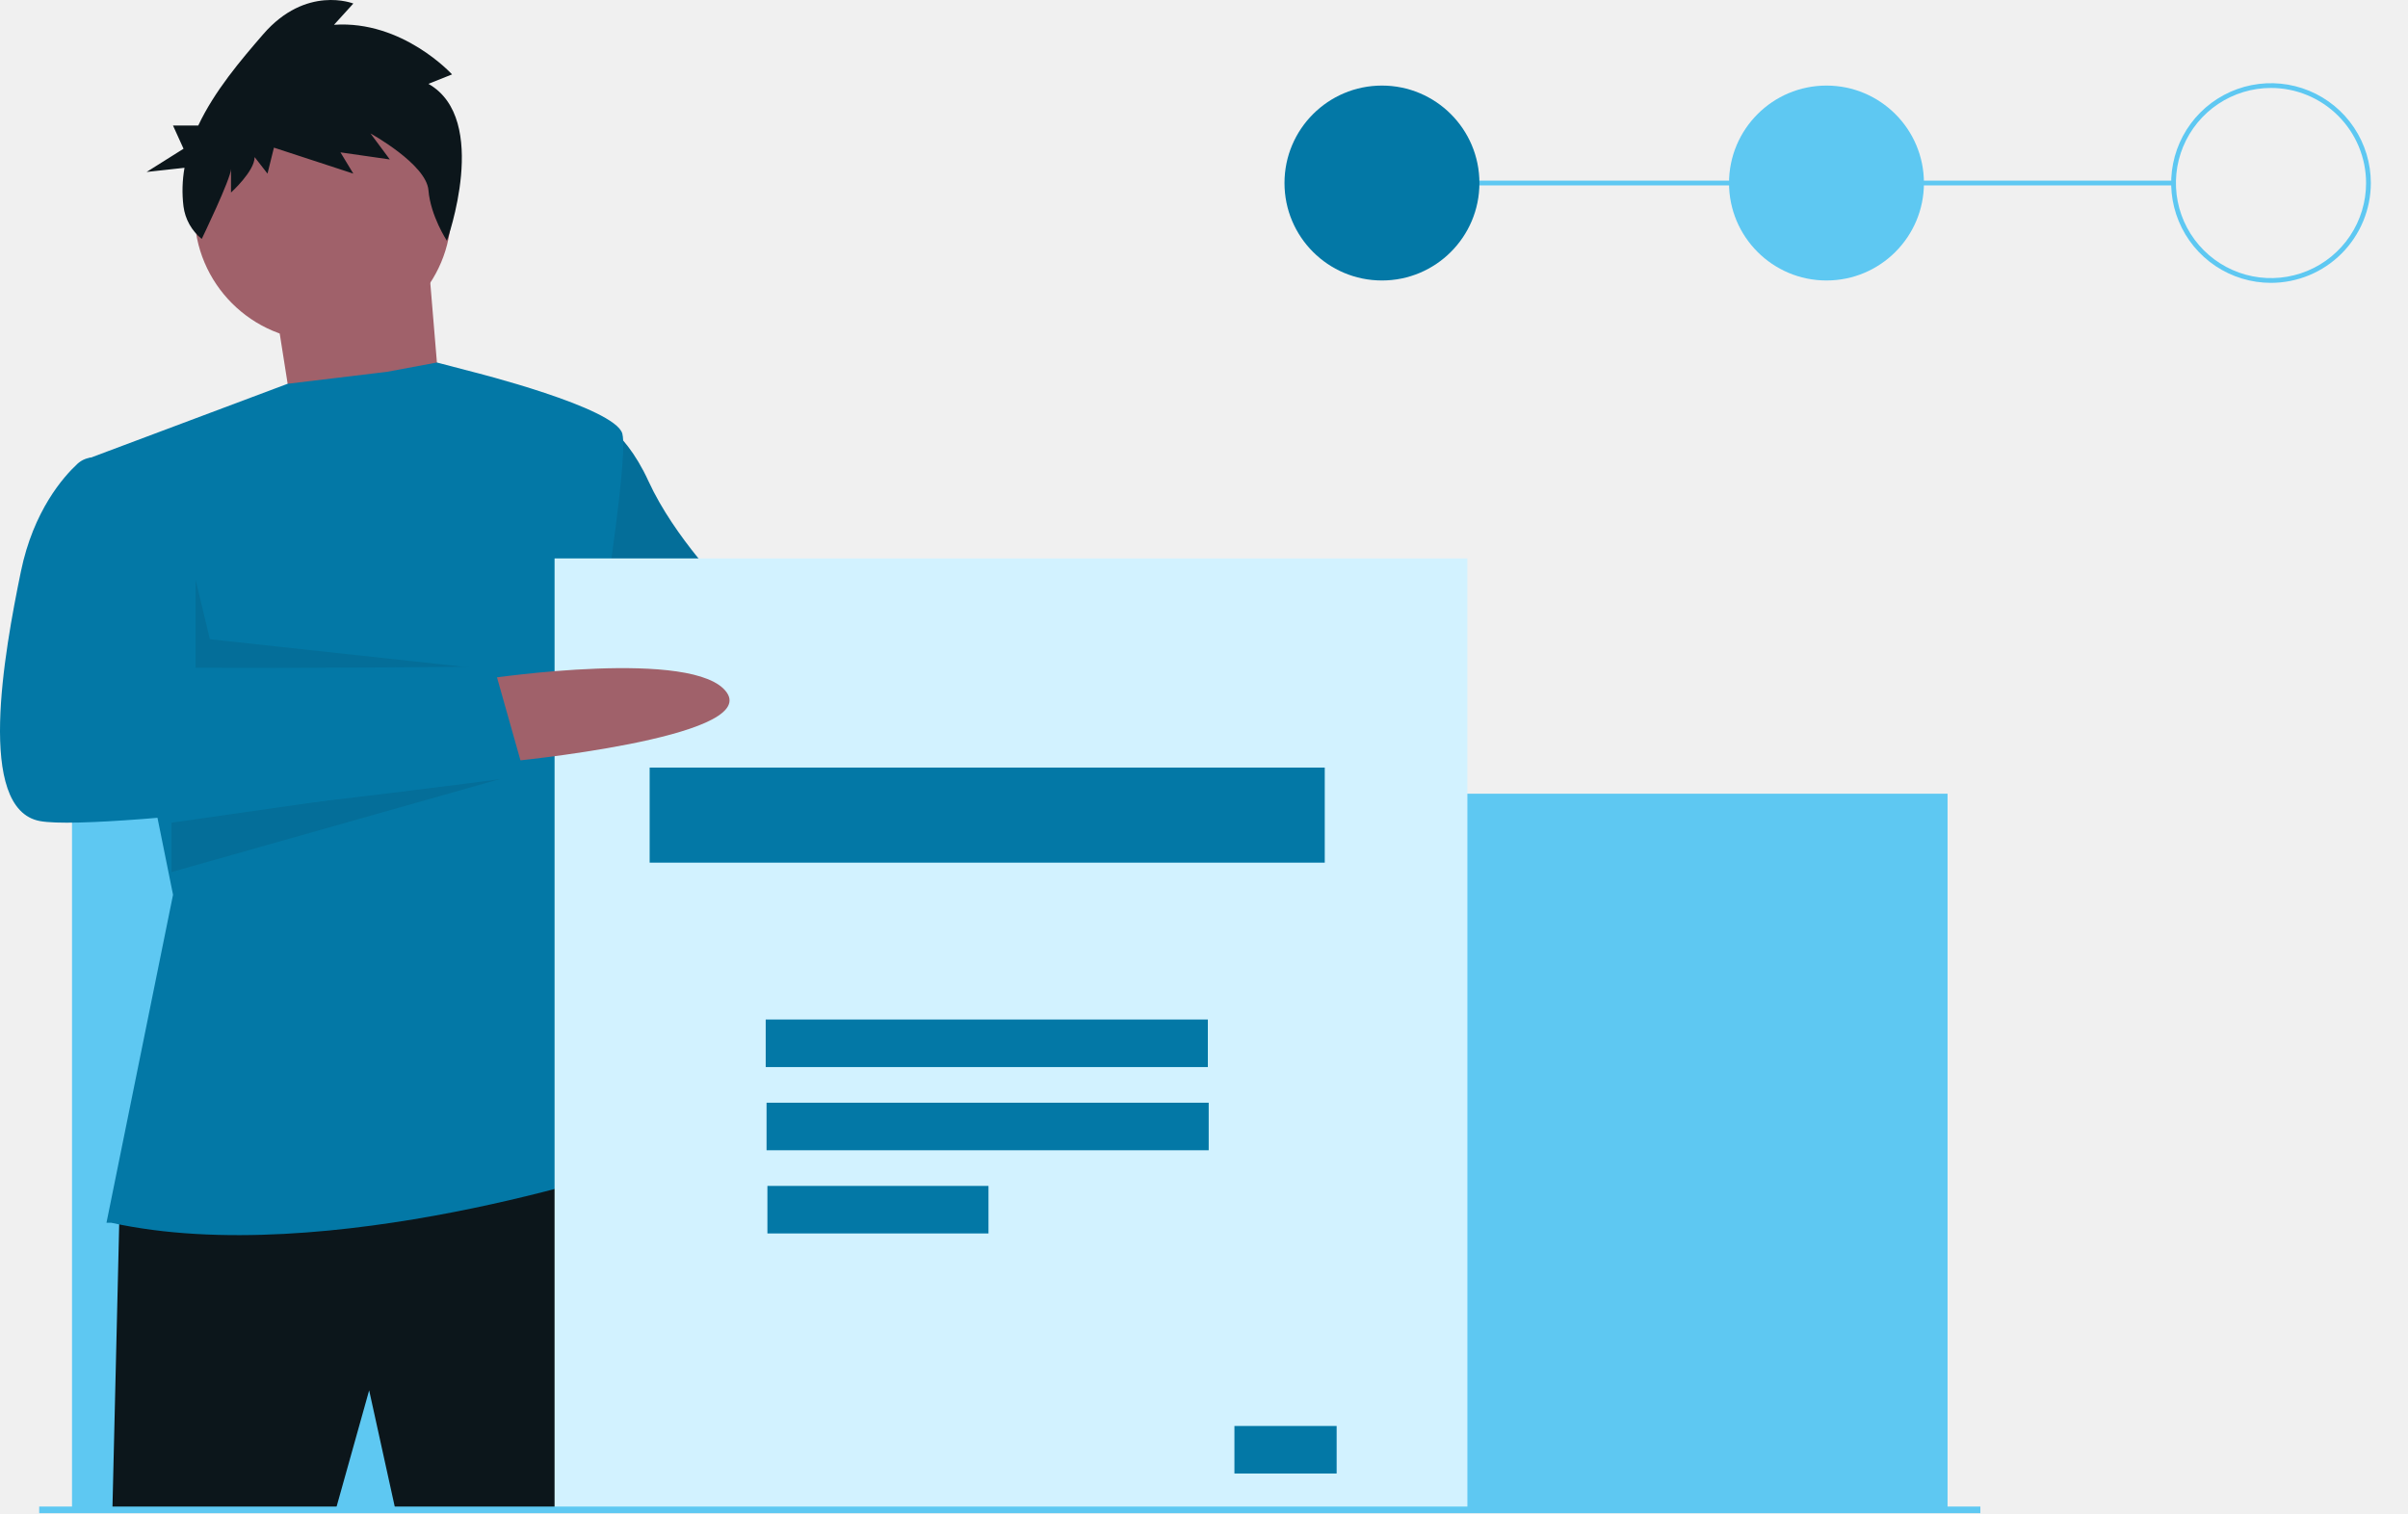
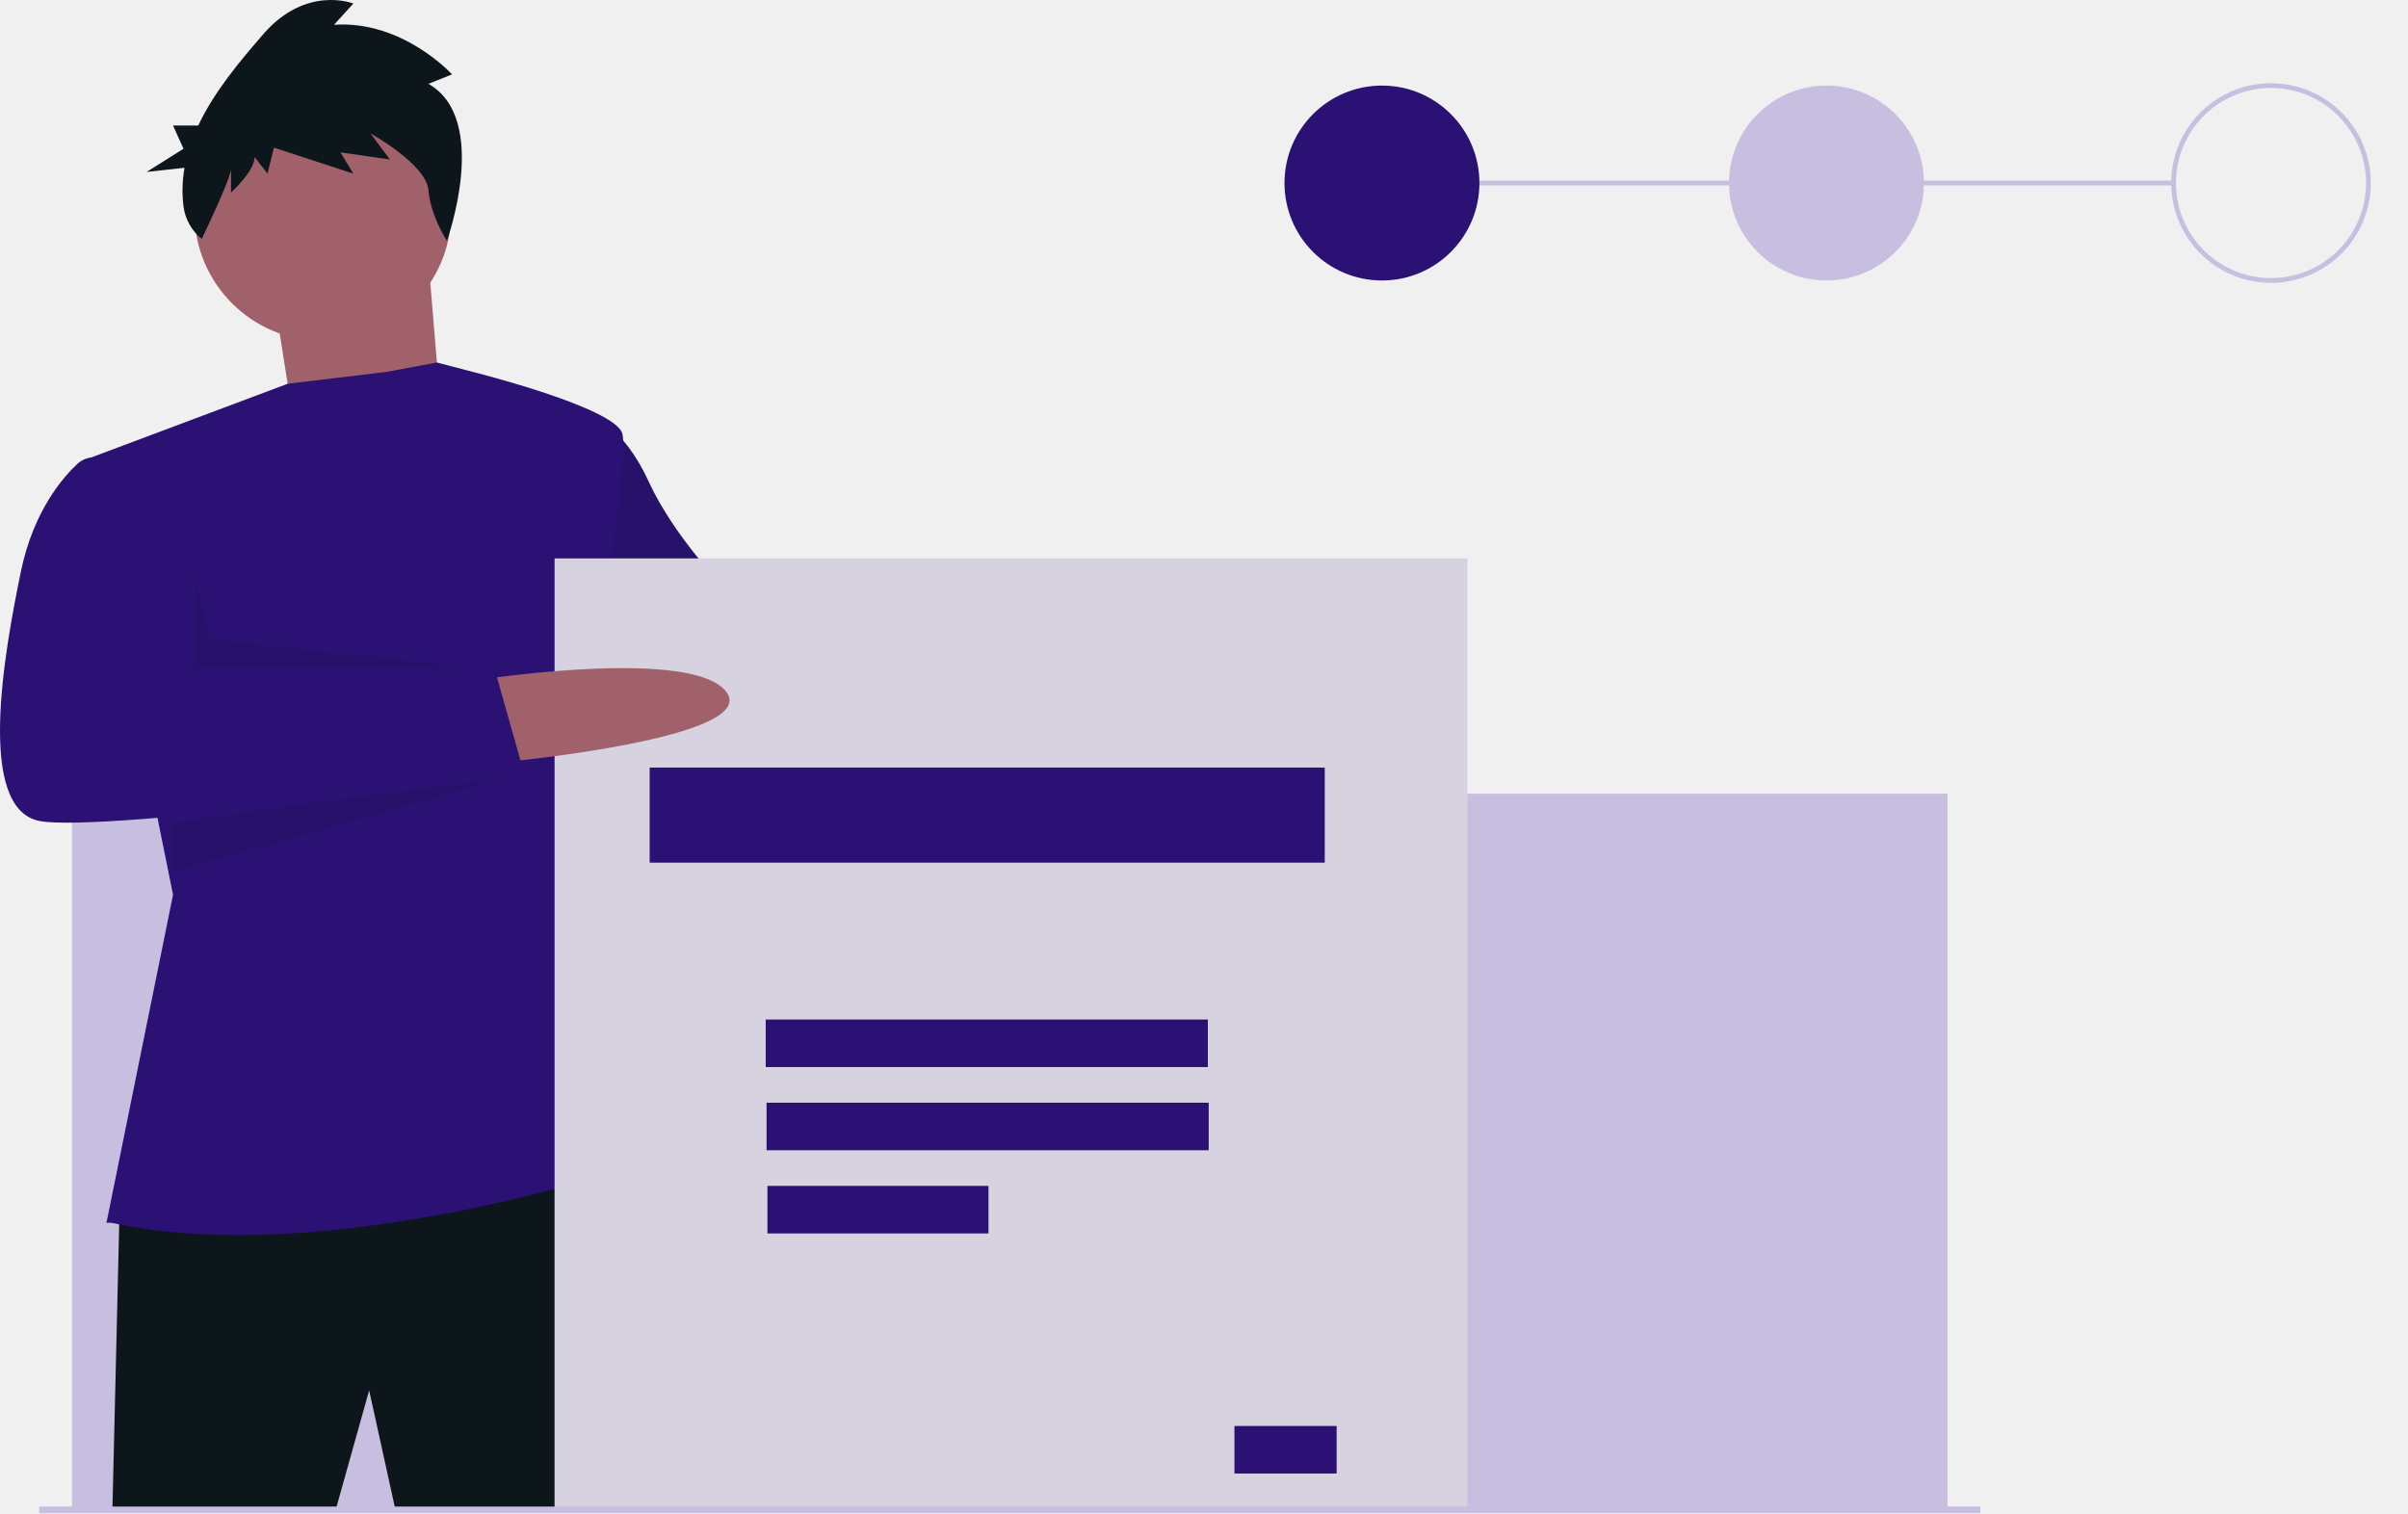
<svg xmlns="http://www.w3.org/2000/svg" width="471" height="296" viewBox="0 0 471 296" fill="none">
  <g clip-path="url(#clip0)">
    <path d="M176.124 123.882C176.124 123.882 214.716 125.741 217.041 139.225C219.365 152.709 171.939 140.62 171.939 140.62L176.124 123.882Z" fill="#A0616A" />
-     <path d="M115.214 81.105C115.214 81.105 121.724 82.965 126.838 94.124C131.953 105.283 142.182 115.512 142.182 115.512L183.563 123.417L176.589 144.34L137.067 139.225L112.424 125.276L115.214 81.105Z" fill="#0378A6" />
+     <path d="M115.214 81.105C115.214 81.105 121.724 82.965 126.838 94.124C131.953 105.283 142.182 115.512 142.182 115.512L183.563 123.417L176.589 144.34L137.067 139.225L112.424 125.276L115.214 81.105Z" fill="#2A1173" />
    <path opacity="0.1" d="M115.214 81.105C115.214 81.105 121.724 82.965 126.838 94.124C131.953 105.283 142.182 115.512 142.182 115.512L183.563 123.417L176.589 144.34L137.067 139.225L112.424 125.276L115.214 81.105Z" fill="#0C161B" />
-     <path d="M380.939 155.266H14.085V295.22H380.939V155.266Z" fill="#5EC8F2" />
+     <path d="M380.939 155.266H14.085V295.22H380.939V155.266Z" fill="#C8BEE0" />
    <path d="M53.839 59.717L58.024 86.22L86.852 87.615L83.597 48.558L53.839 59.717Z" fill="#A0616A" />
    <path d="M23.384 236.635L21.989 295.22H65.696L72.205 271.972L77.32 295.22H122.886C122.886 295.22 123.816 228.265 118.701 227.8C113.587 227.335 23.384 236.635 23.384 236.635Z" fill="#0C161B" />
    <path d="M63.139 66.691C77.005 66.691 88.246 55.45 88.246 41.584C88.246 27.717 77.005 16.476 63.139 16.476C49.272 16.476 38.031 27.717 38.031 41.584C38.031 55.45 49.272 66.691 63.139 66.691Z" fill="#A0616A" />
-     <path d="M20.827 239.192L33.846 175.027L16.642 89.939L56.264 75.072L75.692 72.736L85.46 70.912L92.431 72.736C92.431 72.736 120.329 79.71 121.724 84.825C123.118 89.939 116.144 131.786 116.144 131.786L109.635 166.193L124.048 228.033C124.048 228.033 64.068 248.491 21.757 239.192H20.827Z" fill="#0378A6" />
+     <path d="M20.827 239.192L33.846 175.027L16.642 89.939L56.264 75.072L75.692 72.736L85.46 70.912L92.431 72.736C92.431 72.736 120.329 79.71 121.724 84.825C123.118 89.939 116.144 131.786 116.144 131.786L109.635 166.193L124.048 228.033C124.048 228.033 64.068 248.491 21.757 239.192H20.827Z" fill="#2A1173" />
    <path opacity="0.1" d="M38.263 113.42V130.623L93.125 130.698L41.053 125.044L38.263 113.42Z" fill="#0C161B" />
    <path opacity="0.1" d="M33.551 160.932L102.428 151.082L33.551 170.589V160.932Z" fill="#0C161B" />
    <path opacity="0.1" d="M142.879 115.745L135.495 142.352L147.994 116.622L142.879 115.745Z" fill="#0C161B" />
    <path d="M83.802 16.403L88.419 14.554C88.419 14.554 78.765 3.926 65.333 4.85L69.111 0.691C69.111 0.691 59.877 -3.006 51.482 6.699C47.069 11.8 41.963 17.796 38.781 24.551H33.836L35.9 29.095L28.677 33.639L36.09 32.823C35.648 35.311 35.581 37.851 35.889 40.36C36.207 42.869 37.487 45.156 39.46 46.739C39.46 46.739 45.186 34.887 45.186 33.039V37.66C45.186 37.66 49.803 33.501 49.803 30.728L52.322 33.963L53.581 28.88L69.111 33.963L66.593 29.804L76.247 31.19L72.469 26.107C72.469 26.107 83.382 32.114 83.802 37.198C84.222 42.281 87.416 47.097 87.416 47.097C87.416 47.097 95.974 23.334 83.802 16.403Z" fill="#0C161B" />
-     <path d="M287.017 109.235H108.472V295.684H287.017V109.235Z" fill="#D2F2FF" />
-     <path d="M259.119 150.152H127.071V168.75H259.119V150.152Z" fill="#0378A6" />
-     <path d="M236.252 199.438H149.771V208.737H236.252V199.438Z" fill="#0378A6" />
-     <path d="M236.419 215.711H149.938V225.011H236.419V215.711Z" fill="#0378A6" />
-     <path d="M193.346 231.985H150.105V241.284H193.346V231.985Z" fill="#0378A6" />
-     <path d="M261.444 278.946H241.451V288.245H261.444V278.946Z" fill="#0378A6" />
+     <path d="M287.017 109.235H108.472V295.684H287.017V109.235Z" fill="#D6D2E0" />
+     <path d="M259.119 150.152H127.071V168.75H259.119V150.152Z" fill="#2A1173" />
+     <path d="M236.252 199.438H149.771V208.737H236.252V199.438Z" fill="#2A1173" />
+     <path d="M236.419 215.711H149.938V225.011H236.419V215.711Z" fill="#2A1173" />
+     <path d="M193.346 231.985H150.105V241.284H193.346V231.985Z" fill="#2A1173" />
+     <path d="M261.444 278.946H241.451V288.245H261.444V278.946Z" fill="#2A1173" />
    <path d="M95.686 132.716C95.686 132.716 136.137 126.671 142.182 135.506C148.226 144.34 99.405 148.989 99.405 148.989L95.686 132.716Z" fill="#A0616A" />
-     <path d="M21.292 89.474H18.379C17.18 89.471 16.025 89.921 15.144 90.733C12.379 93.301 6.531 99.928 4.088 111.793C0.834 127.601 -4.746 158.289 7.808 160.613C20.362 162.938 102.66 151.779 102.66 151.779L96.616 130.391L37.101 130.856C37.101 130.856 38.031 120.627 36.171 114.117C34.311 107.608 21.292 89.474 21.292 89.474Z" fill="#0378A6" />
-     <path d="M387.354 294.706H7.67V296H387.354V294.706Z" fill="#5EC8F2" />
-     <path d="M425.139 35.338H270.307V36.268H425.139V35.338Z" fill="#5EC8F2" />
-     <path d="M270.307 54.867C280.836 54.867 289.371 46.332 289.371 35.803C289.371 25.275 280.836 16.74 270.307 16.74C259.779 16.74 251.244 25.275 251.244 35.803C251.244 46.332 259.779 54.867 270.307 54.867Z" fill="#0378A6" />
-     <path d="M357.255 54.867C367.783 54.867 376.318 46.332 376.318 35.803C376.318 25.275 367.783 16.74 357.255 16.74C346.727 16.74 338.192 25.275 338.192 35.803C338.192 46.332 346.727 54.867 357.255 54.867Z" fill="#5EC8F2" />
-     <path d="M444.203 55.332C440.34 55.332 436.565 54.186 433.353 52.041C430.142 49.895 427.639 46.845 426.161 43.276C424.683 39.708 424.296 35.782 425.05 31.994C425.803 28.205 427.663 24.726 430.394 21.995C433.125 19.264 436.605 17.404 440.393 16.65C444.181 15.897 448.107 16.283 451.676 17.761C455.244 19.239 458.294 21.742 460.44 24.954C462.586 28.165 463.731 31.941 463.731 35.803C463.725 40.981 461.666 45.944 458.005 49.605C454.344 53.267 449.38 55.326 444.203 55.332ZM444.203 17.205C440.524 17.205 436.928 18.296 433.87 20.339C430.811 22.383 428.428 25.288 427.02 28.686C425.612 32.084 425.244 35.824 425.962 39.432C426.679 43.039 428.451 46.353 431.052 48.954C433.653 51.555 436.967 53.327 440.574 54.044C444.182 54.762 447.922 54.394 451.32 52.986C454.718 51.578 457.623 49.194 459.667 46.136C461.71 43.078 462.801 39.482 462.801 35.803C462.795 30.872 460.834 26.145 457.348 22.658C453.861 19.172 449.134 17.21 444.203 17.205Z" fill="#5EC8F2" />
+     <path d="M21.292 89.474H18.379C17.18 89.471 16.025 89.921 15.144 90.733C12.379 93.301 6.531 99.928 4.088 111.793C0.834 127.601 -4.746 158.289 7.808 160.613C20.362 162.938 102.66 151.779 102.66 151.779L96.616 130.391L37.101 130.856C37.101 130.856 38.031 120.627 36.171 114.117C34.311 107.608 21.292 89.474 21.292 89.474Z" fill="#2A1173" />
+     <path d="M387.354 294.706H7.67V296H387.354V294.706Z" fill="#C8BEE0" />
+     <path d="M425.139 35.338H270.307V36.268H425.139V35.338Z" fill="#C8BEE0" />
+     <path d="M270.307 54.867C280.836 54.867 289.371 46.332 289.371 35.803C289.371 25.275 280.836 16.74 270.307 16.74C259.779 16.74 251.244 25.275 251.244 35.803C251.244 46.332 259.779 54.867 270.307 54.867Z" fill="#2A1173" />
+     <path d="M357.255 54.867C367.783 54.867 376.318 46.332 376.318 35.803C376.318 25.275 367.783 16.74 357.255 16.74C346.727 16.74 338.192 25.275 338.192 35.803C338.192 46.332 346.727 54.867 357.255 54.867Z" fill="#C8BEE0" />
+     <path d="M444.203 55.332C440.34 55.332 436.565 54.186 433.353 52.041C430.142 49.895 427.639 46.845 426.161 43.276C424.683 39.708 424.296 35.782 425.05 31.994C425.803 28.205 427.663 24.726 430.394 21.995C433.125 19.264 436.605 17.404 440.393 16.65C444.181 15.897 448.107 16.283 451.676 17.761C455.244 19.239 458.294 21.742 460.44 24.954C462.586 28.165 463.731 31.941 463.731 35.803C463.725 40.981 461.666 45.944 458.005 49.605C454.344 53.267 449.38 55.326 444.203 55.332V55.332ZM444.203 17.205C440.524 17.205 436.928 18.296 433.87 20.339C430.811 22.383 428.428 25.288 427.02 28.686C425.612 32.084 425.244 35.824 425.962 39.432C426.679 43.039 428.451 46.353 431.052 48.954C433.653 51.555 436.967 53.327 440.574 54.044C444.182 54.762 447.922 54.394 451.32 52.986C454.718 51.578 457.623 49.194 459.667 46.136C461.71 43.078 462.801 39.482 462.801 35.803C462.795 30.872 460.834 26.145 457.348 22.658C453.861 19.172 449.134 17.21 444.203 17.205Z" fill="#C8BEE0" />
  </g>
  <defs>
    <clipPath id="clip0">
      <rect width="470.677" height="296" fill="white" />
    </clipPath>
  </defs>
</svg>
